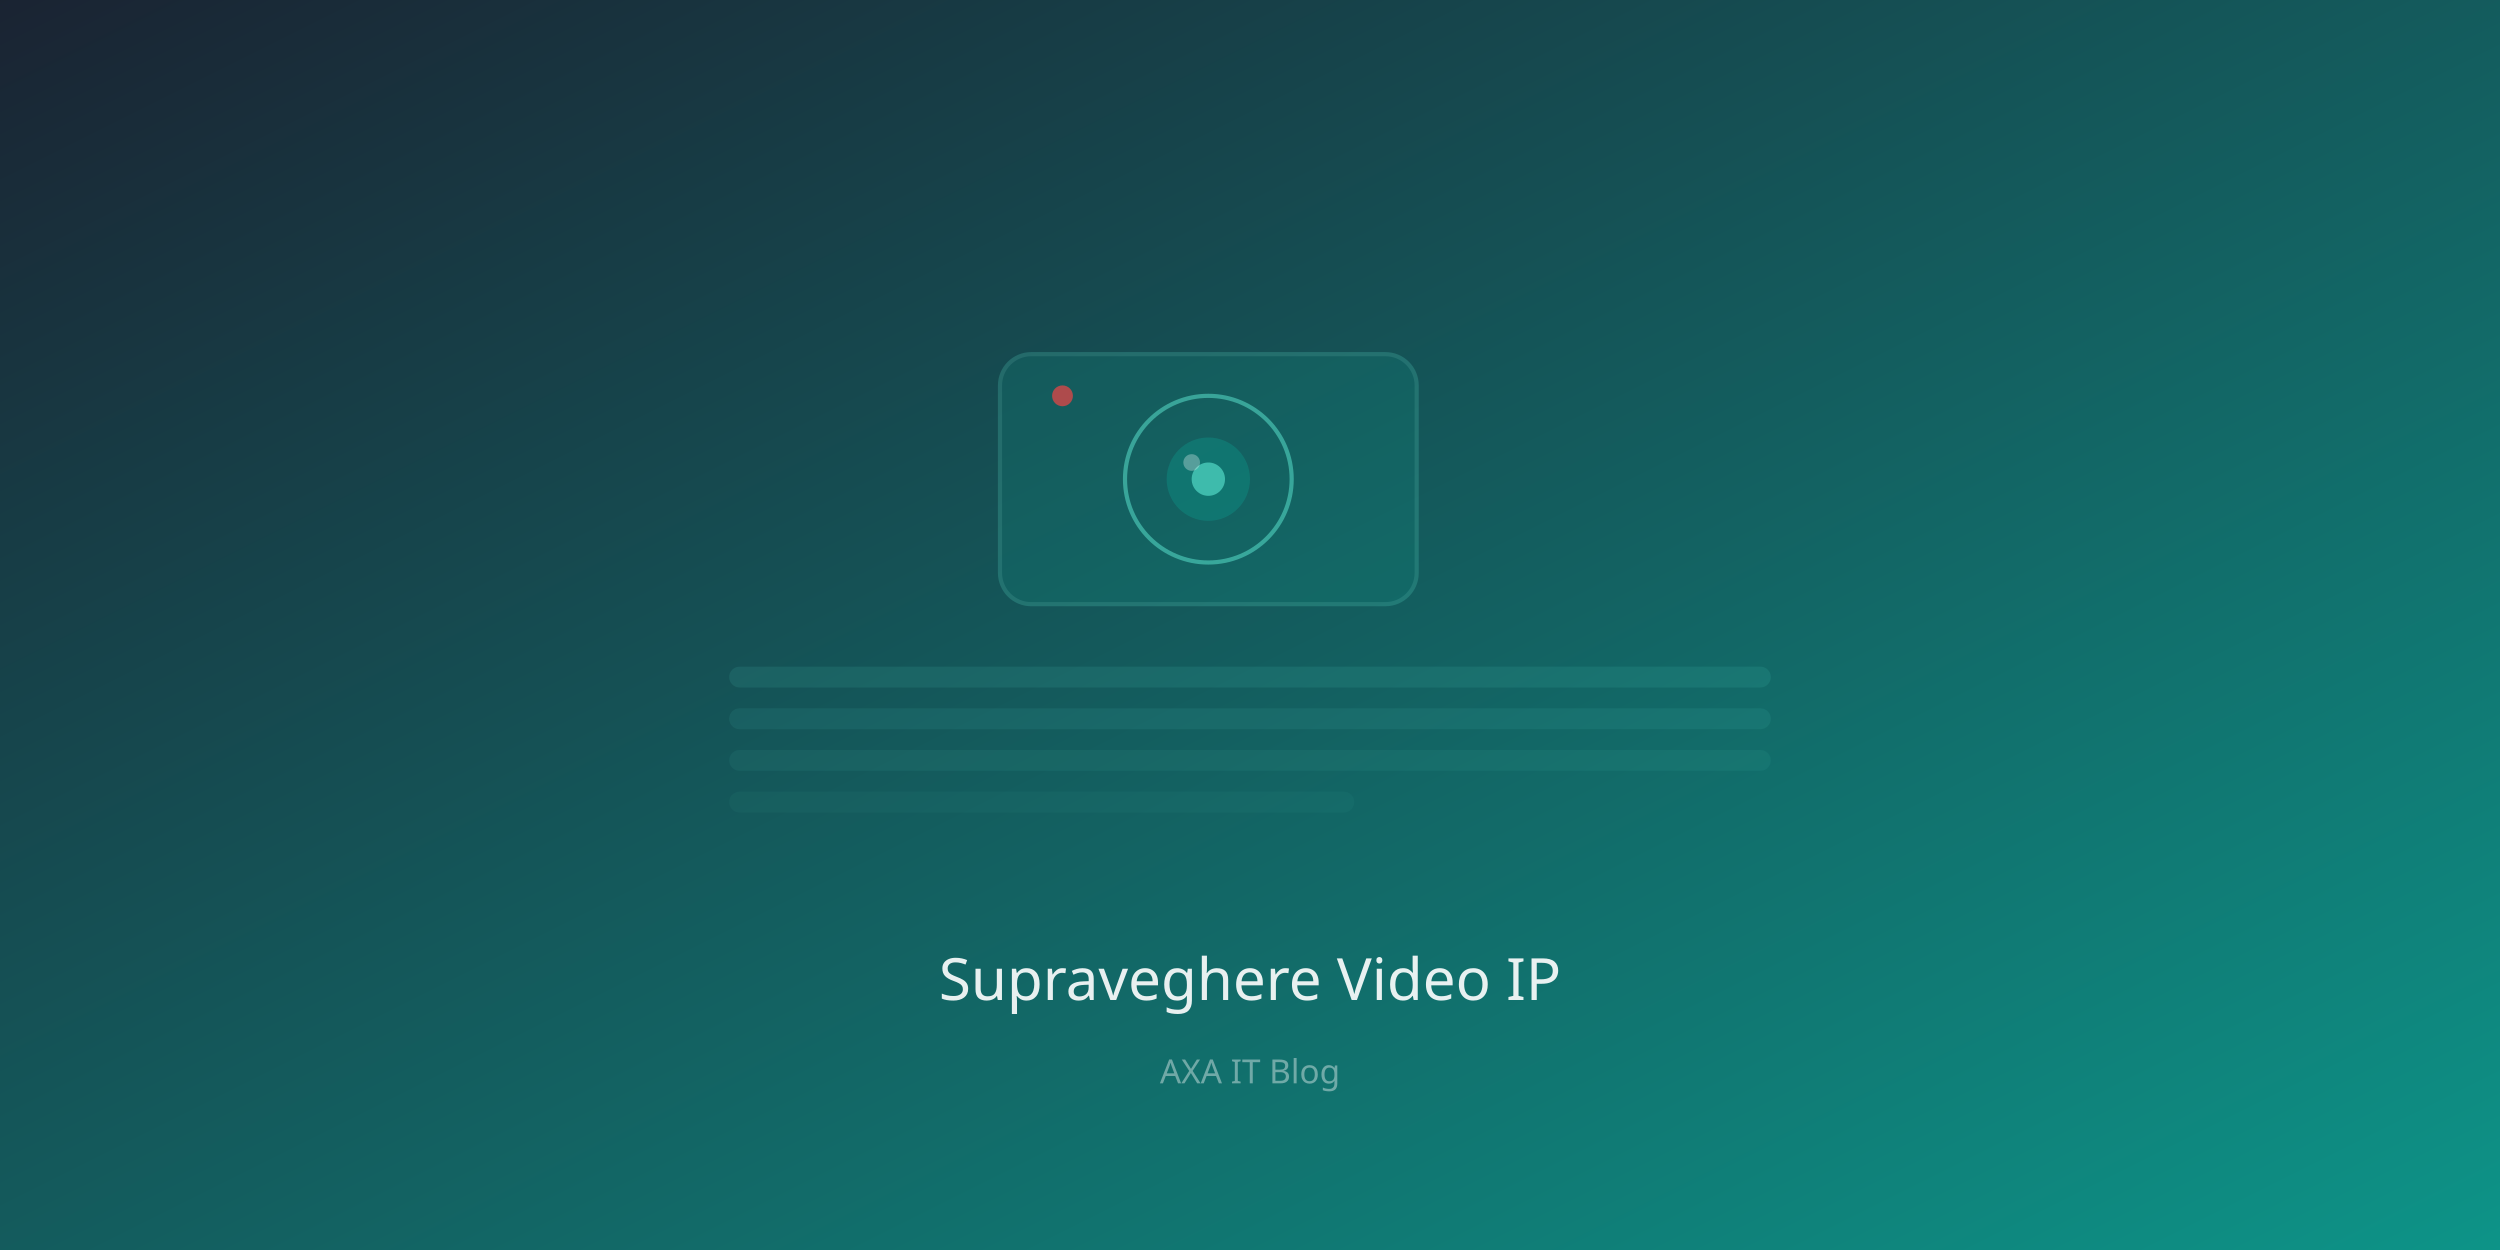
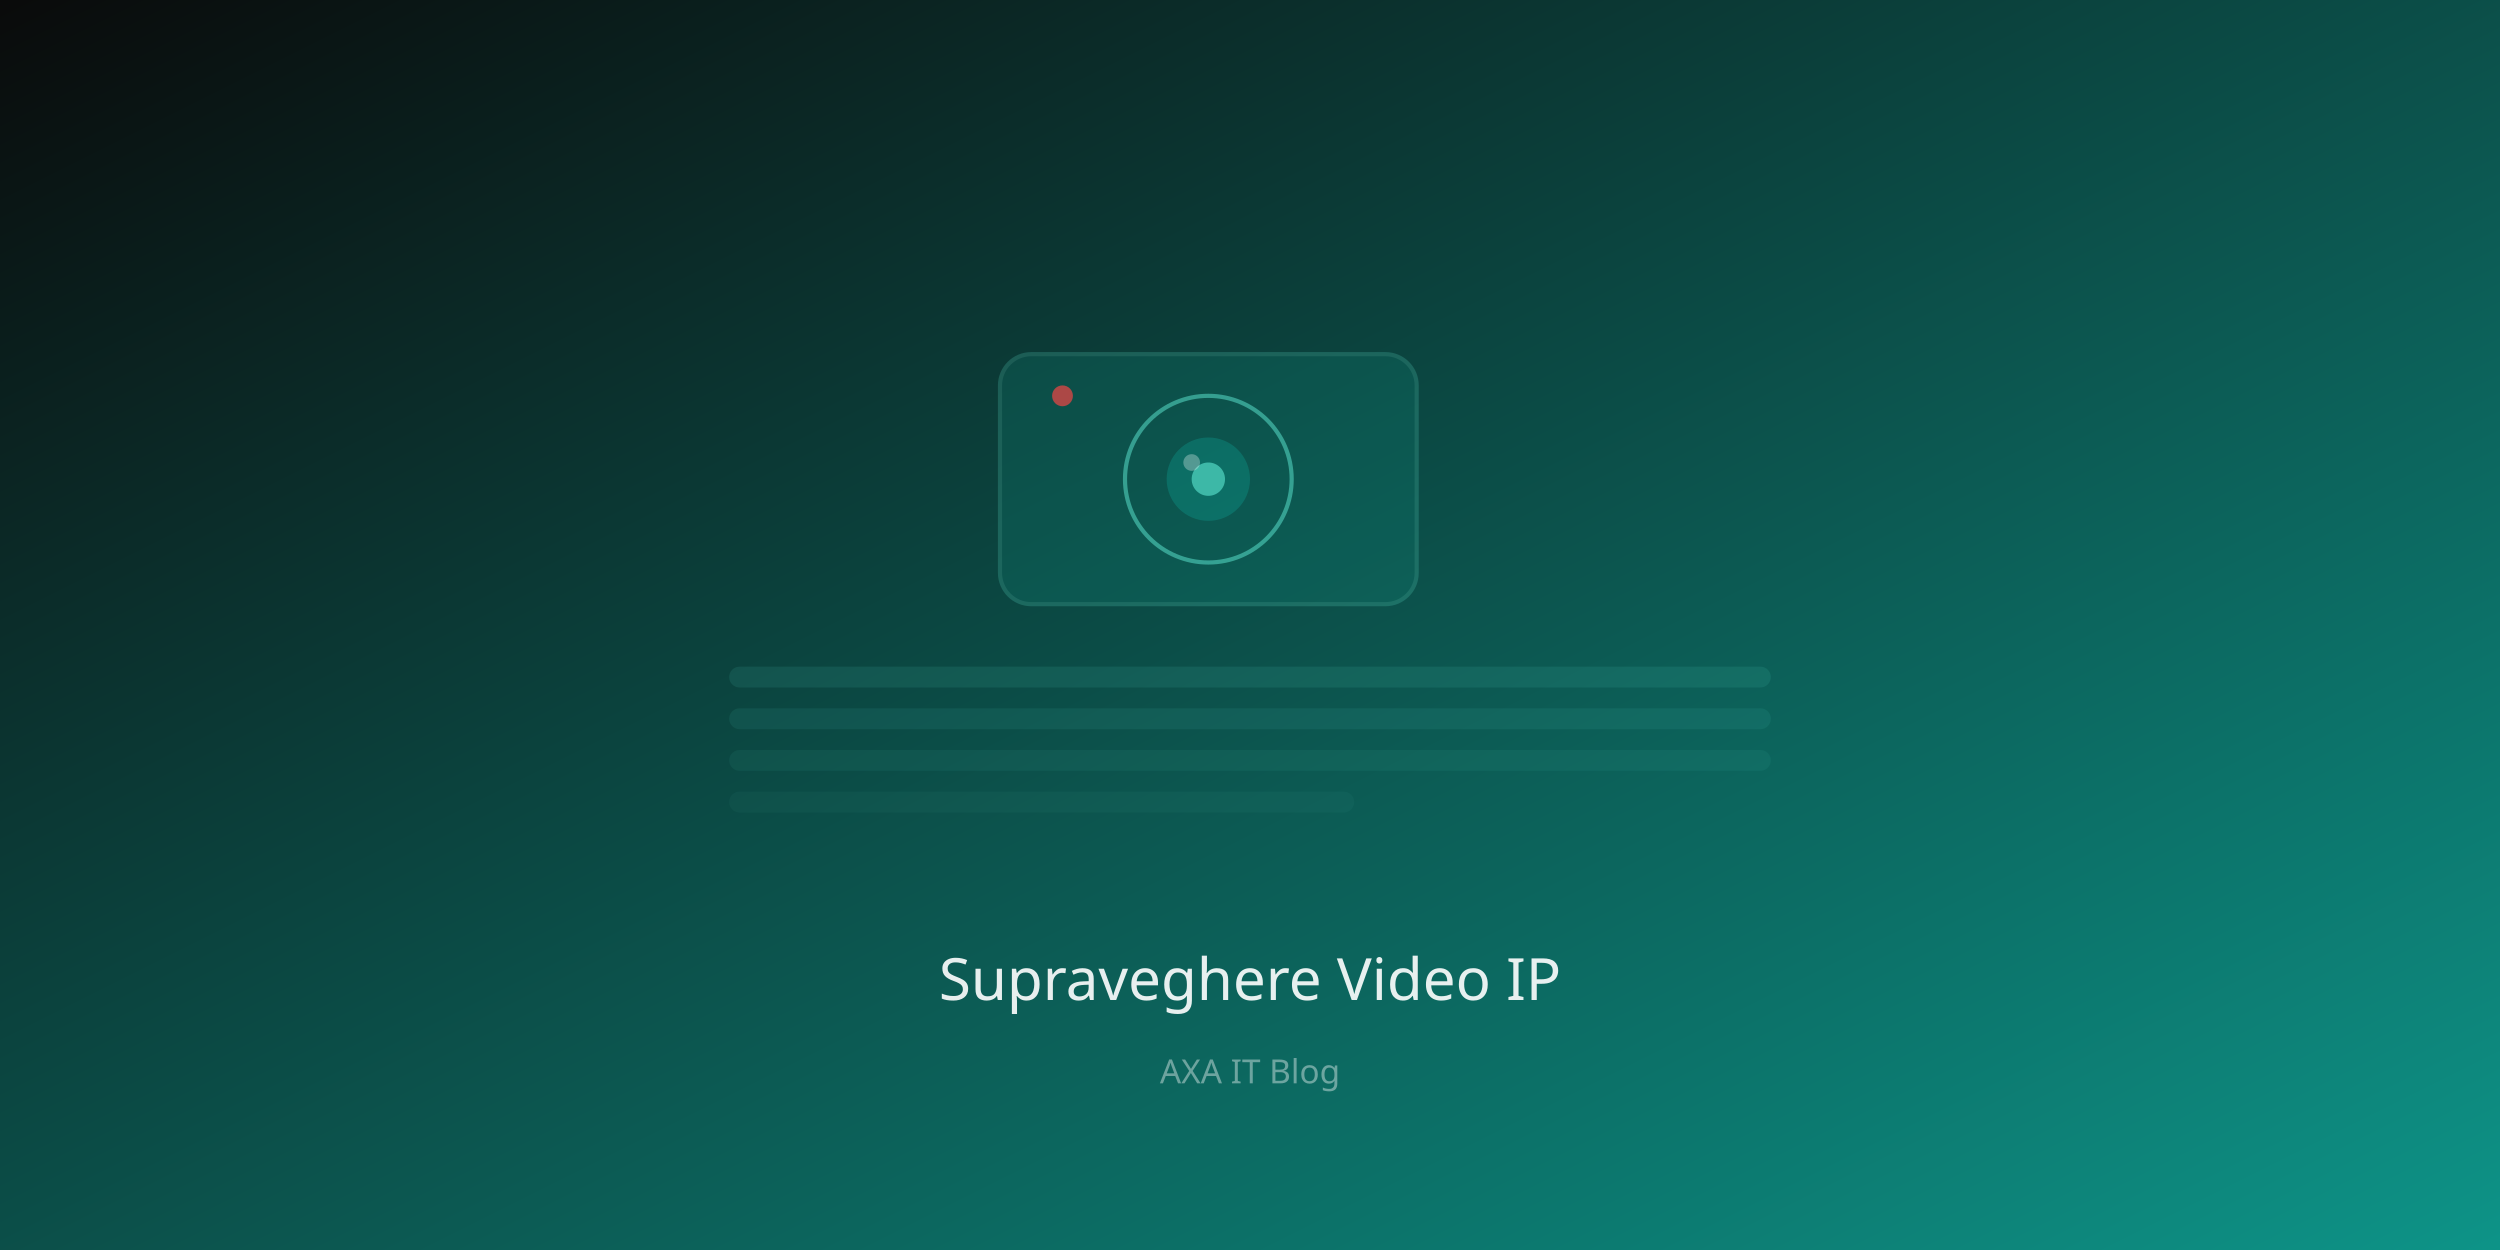
<svg xmlns="http://www.w3.org/2000/svg" viewBox="0 0 1200 600">
  <defs>
    <linearGradient id="bg9" x1="0%" y1="0%" x2="100%" y2="100%">
-       <stop offset="0%" style="stop-color:#1A2332" />
+       <stop offset="0%" style="stop-color:#0A0A0A" />
      <stop offset="100%" style="stop-color:#0d9488" />
    </linearGradient>
  </defs>
  <rect width="1200" height="600" fill="url(#bg9)" />
  <g transform="translate(480, 140)">
    <rect x="0" y="30" width="200" height="120" rx="15" fill="#0d9488" opacity="0.2" stroke="#5eead4" stroke-width="2" />
    <circle cx="100" cy="90" r="40" fill="none" stroke="#5eead4" stroke-width="2" opacity="0.5" />
    <circle cx="100" cy="90" r="20" fill="#0d9488" opacity="0.4" />
    <circle cx="100" cy="90" r="8" fill="#5eead4" opacity="0.6" />
    <circle cx="92" cy="82" r="4" fill="white" opacity="0.3" />
    <circle cx="30" cy="50" r="5" fill="#ef4444" opacity="0.7" />
  </g>
  <g transform="translate(350, 320)">
    <rect x="0" y="0" width="500" height="10" rx="5" fill="#5eead4" opacity="0.1" />
    <rect x="0" y="20" width="500" height="10" rx="5" fill="#5eead4" opacity="0.08" />
    <rect x="0" y="40" width="500" height="10" rx="5" fill="#5eead4" opacity="0.06" />
    <rect x="0" y="60" width="300" height="10" rx="5" fill="#5eead4" opacity="0.04" />
  </g>
  <text x="600" y="480" text-anchor="middle" fill="white" font-family="system-ui" font-size="28" font-weight="500" opacity="0.9">Supraveghere Video IP</text>
  <text x="600" y="520" text-anchor="middle" fill="white" font-family="system-ui" font-size="16" opacity="0.4">AXA IT Blog</text>
</svg>
